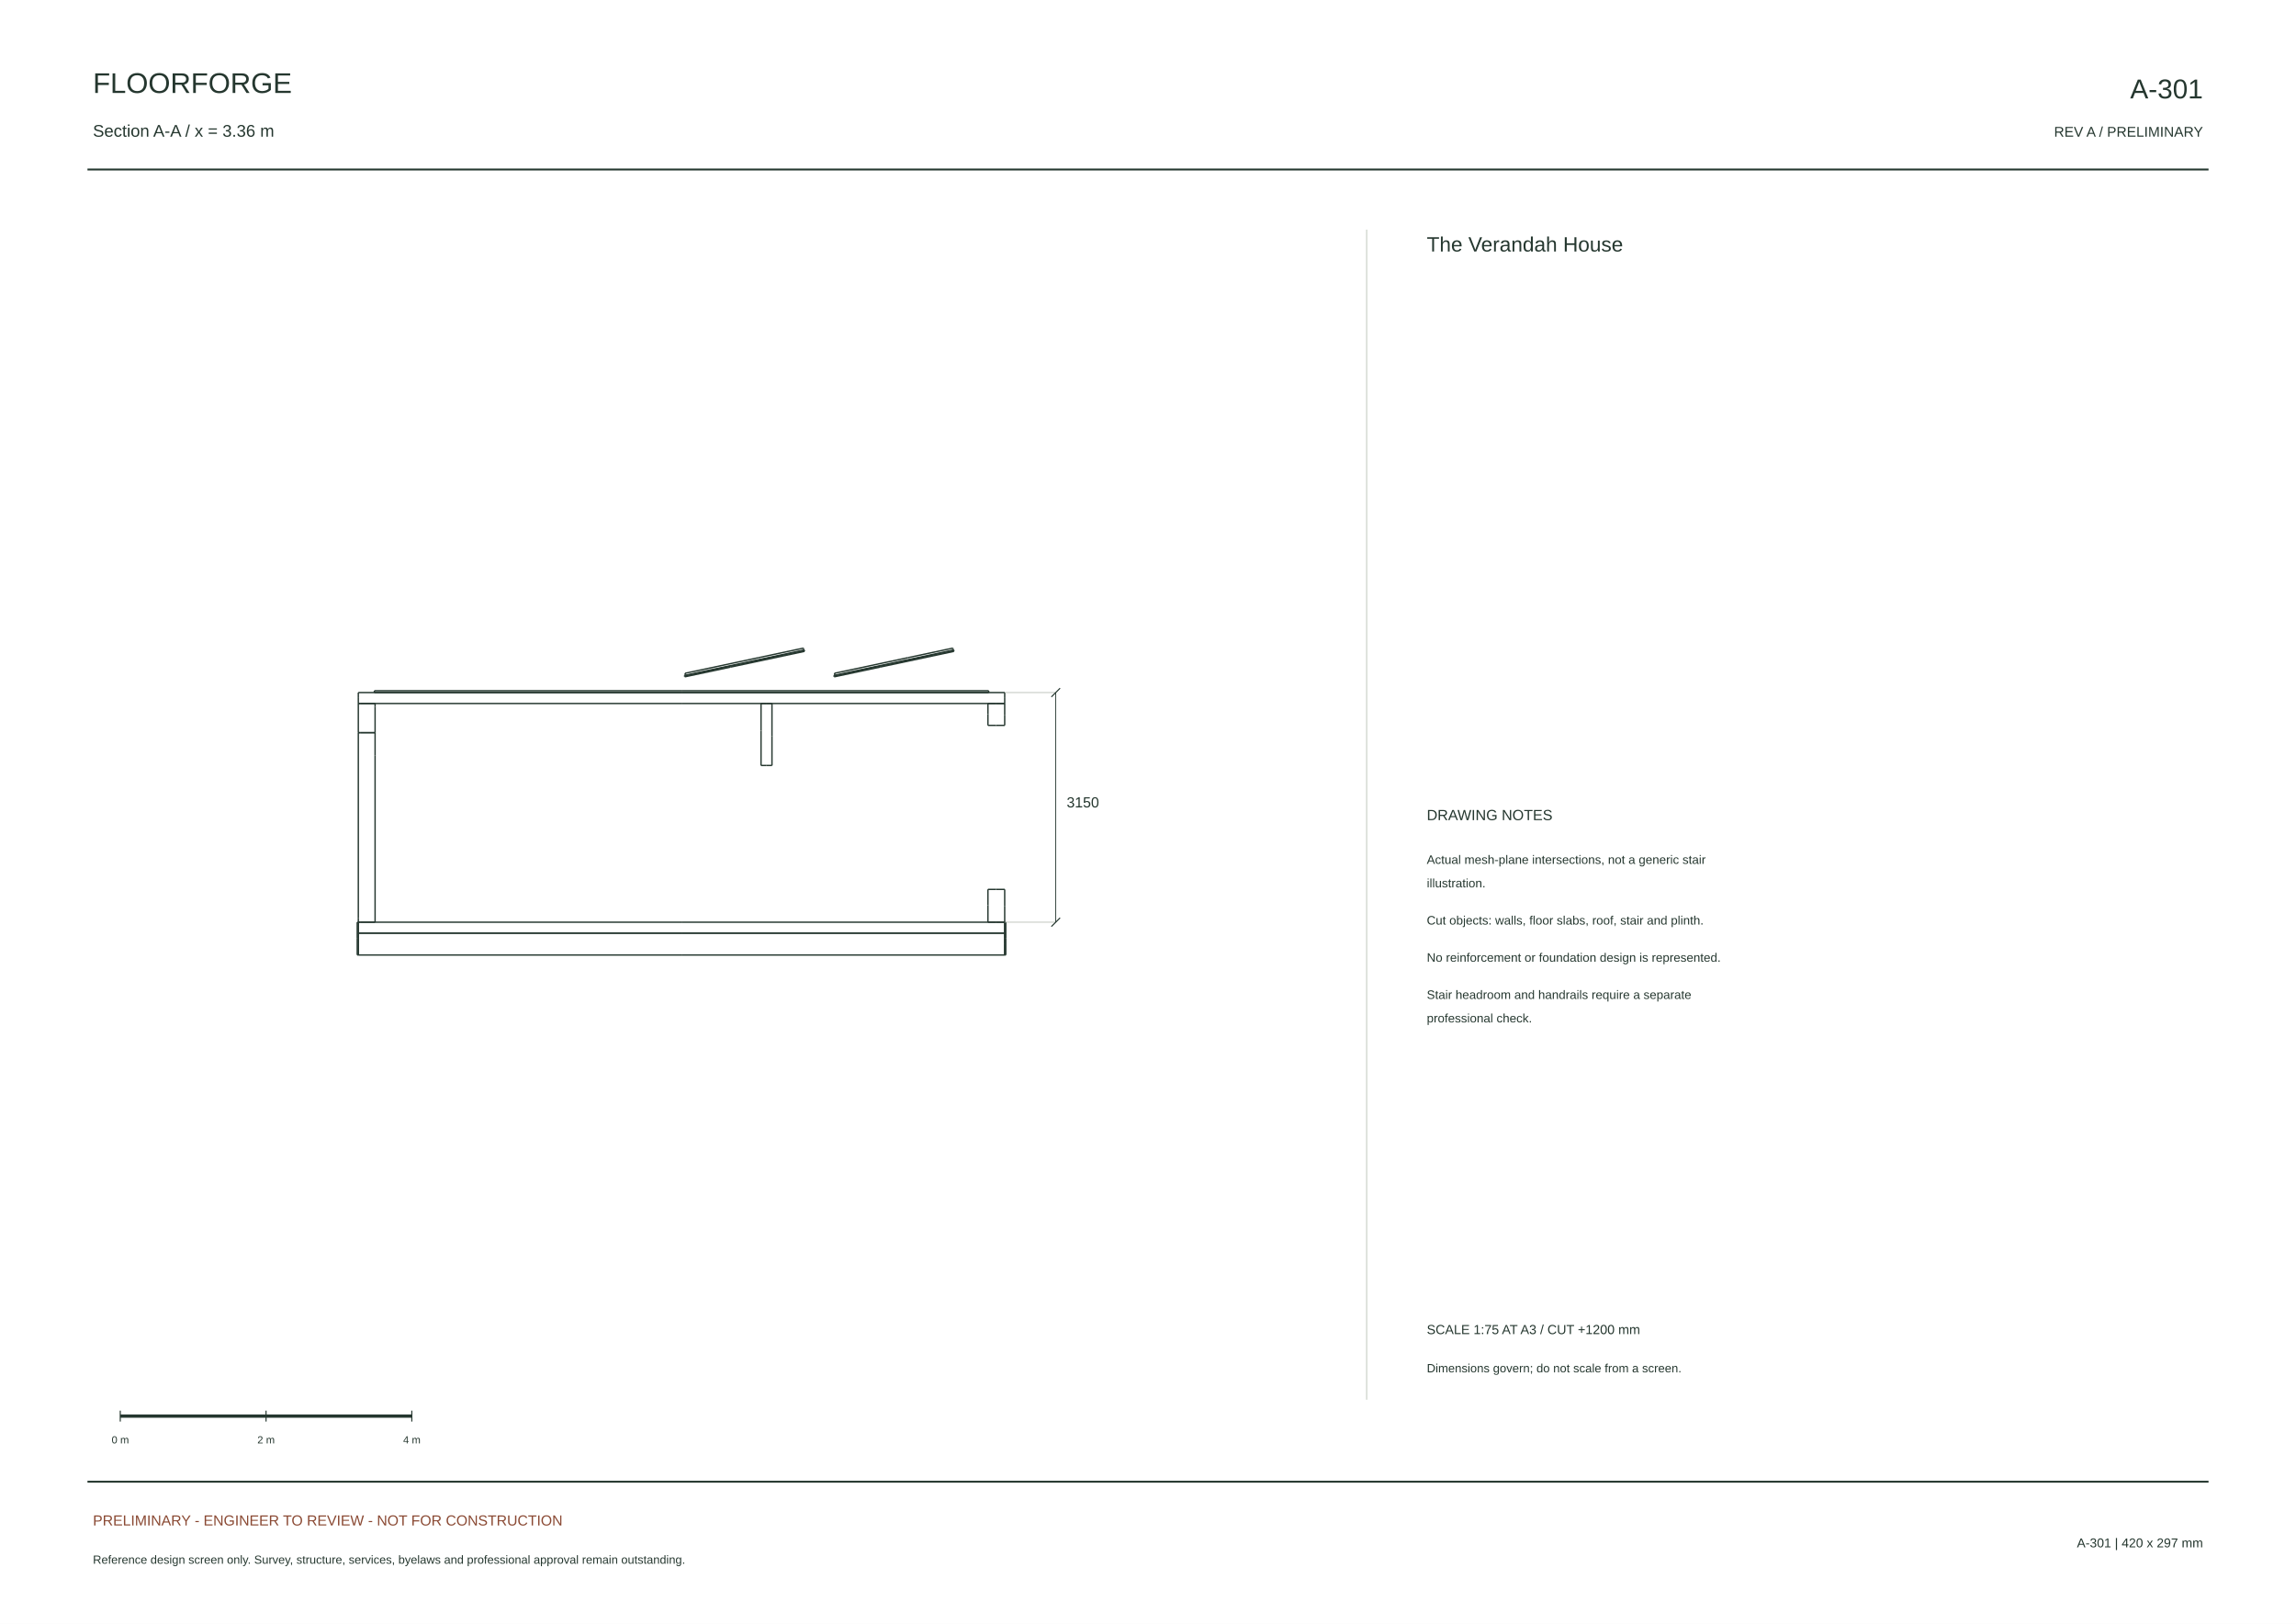
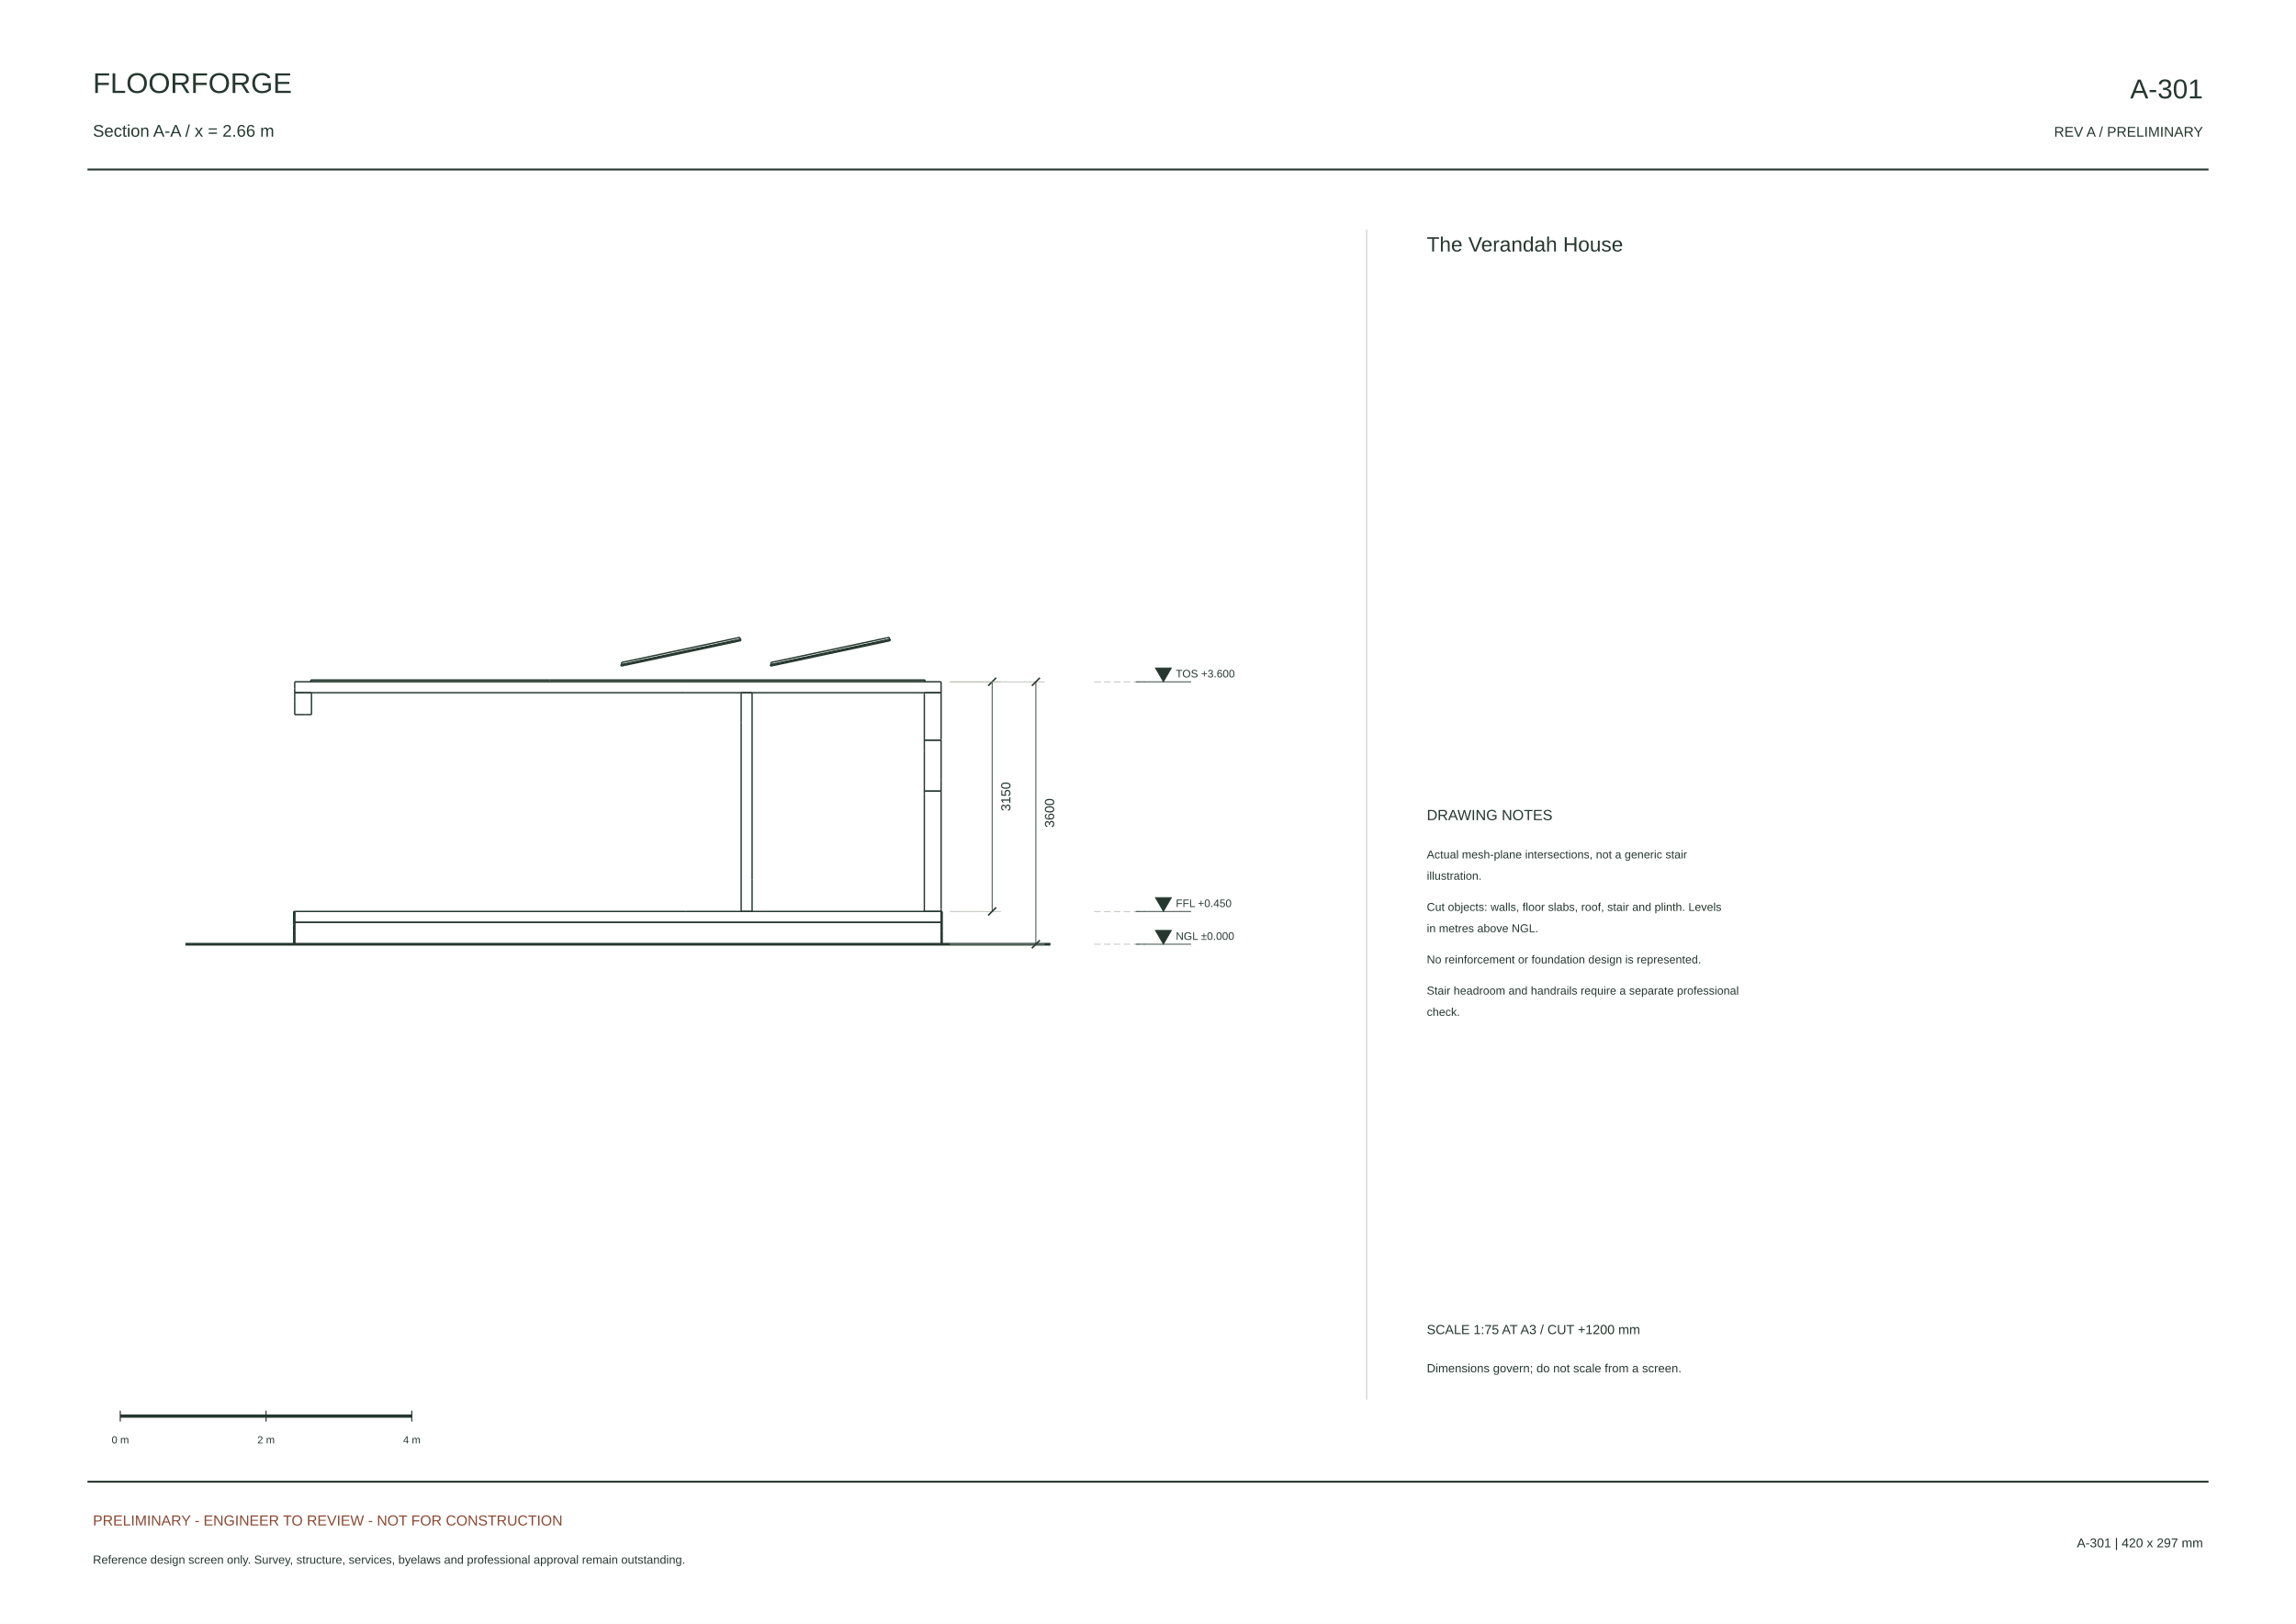
<svg xmlns="http://www.w3.org/2000/svg" width="420mm" height="297mm" viewBox="0 0 420 297">
  <rect width="420" height="297" fill="white" />
  <g font-family="Arial,Helvetica,sans-serif">
    <path d="M 16 31 H 404 M 16 271 H 404" stroke="#25372f" stroke-width=".35" />
    <text x="17" y="17" fill="#25372f" font-size="5.2" text-anchor="start">FLOORFORGE</text>
-     <text x="17" y="25" fill="#25372f" font-size="3.1" text-anchor="start">Section A-A / x = 3.36 m</text>
+     <text x="17" y="25" fill="#25372f" font-size="3.1" text-anchor="start">Section A-A / x = 2.66 m</text>
    <text x="403" y="18" fill="#25372f" font-size="5" text-anchor="end">A-301</text>
    <text x="403" y="25" fill="#25372f" font-size="2.6" text-anchor="end">REV A / PRELIMINARY</text>
-     <path d="M 124.667 170.667 L 65.547 170.667" fill="none" stroke="#25372f" stroke-width="0.25" />
-     <path d="M 65.547 174.667 L 124.667 174.667" fill="none" stroke="#25372f" stroke-width="0.25" />
-     <path d="M 124.667 170.667 L 183.787 170.667" fill="none" stroke="#25372f" stroke-width="0.25" />
-     <path d="M 183.787 174.667 L 124.667 174.667" fill="none" stroke="#25372f" stroke-width="0.25" />
-     <path d="M 183.787 174.667 L 183.787 172.667" fill="none" stroke="#25372f" stroke-width="0.25" />
-     <path d="M 183.787 170.667 L 183.787 172.667" fill="none" stroke="#25372f" stroke-width="0.25" />
-     <path d="M 65.547 174.667 L 65.547 172.667" fill="none" stroke="#25372f" stroke-width="0.25" />
-     <path d="M 65.547 170.667 L 65.547 172.667" fill="none" stroke="#25372f" stroke-width="0.25" />
-     <path d="M 65.447 168.667 L 65.347 168.667" fill="none" stroke="#25372f" stroke-width="0.25" />
-     <path d="M 65.347 174.667 L 65.447 174.667" fill="none" stroke="#25372f" stroke-width="0.25" />
-     <path d="M 183.987 168.667 L 183.886 168.667" fill="none" stroke="#25372f" stroke-width="0.25" />
-     <path d="M 183.886 174.667 L 183.987 174.667" fill="none" stroke="#25372f" stroke-width="0.25" />
-     <path d="M 65.447 168.667 L 65.547 168.667" fill="none" stroke="#25372f" stroke-width="0.25" />
-     <path d="M 65.547 174.667 L 65.447 174.667" fill="none" stroke="#25372f" stroke-width="0.25" />
-     <path d="M 183.787 168.667 L 183.886 168.667" fill="none" stroke="#25372f" stroke-width="0.25" />
-     <path d="M 183.886 174.667 L 183.787 174.667" fill="none" stroke="#25372f" stroke-width="0.25" />
-     <path d="M 183.987 171.667 L 183.987 174.667" fill="none" stroke="#25372f" stroke-width="0.25" />
-     <path d="M 183.987 171.667 L 183.987 168.667" fill="none" stroke="#25372f" stroke-width="0.25" />
-     <path d="M 65.347 171.667 L 65.347 174.667" fill="none" stroke="#25372f" stroke-width="0.25" />
-     <path d="M 65.347 171.667 L 65.347 168.667" fill="none" stroke="#25372f" stroke-width="0.25" />
-     <path d="M 183.787 171.667 L 183.787 174.667" fill="none" stroke="#25372f" stroke-width="0.25" />
-     <path d="M 183.787 171.667 L 183.787 168.667" fill="none" stroke="#25372f" stroke-width="0.25" />
-     <path d="M 65.547 171.667 L 65.547 174.667" fill="none" stroke="#25372f" stroke-width="0.25" />
-     <path d="M 65.547 171.667 L 65.547 168.667" fill="none" stroke="#25372f" stroke-width="0.25" />
-     <path d="M 124.667 168.667 L 65.547 168.667" fill="none" stroke="#25372f" stroke-width="0.25" />
-     <path d="M 65.547 170.667 L 124.667 170.667" fill="none" stroke="#25372f" stroke-width="0.25" />
-     <path d="M 124.667 168.667 L 183.787 168.667" fill="none" stroke="#25372f" stroke-width="0.25" />
-     <path d="M 183.787 170.667 L 124.667 170.667" fill="none" stroke="#25372f" stroke-width="0.25" />
-     <path d="M 183.787 170.667 L 183.787 169.667" fill="none" stroke="#25372f" stroke-width="0.25" />
-     <path d="M 183.787 168.667 L 183.787 169.667" fill="none" stroke="#25372f" stroke-width="0.25" />
-     <path d="M 65.547 170.667 L 65.547 169.667" fill="none" stroke="#25372f" stroke-width="0.25" />
-     <path d="M 65.547 168.667 L 65.547 169.667" fill="none" stroke="#25372f" stroke-width="0.25" />
-     <path d="M 124.667 126.667 L 65.547 126.667" fill="none" stroke="#25372f" stroke-width="0.25" />
-     <path d="M 65.547 128.667 L 124.667 128.667" fill="none" stroke="#25372f" stroke-width="0.25" />
-     <path d="M 124.667 126.667 L 183.787 126.667" fill="none" stroke="#25372f" stroke-width="0.25" />
-     <path d="M 183.787 128.667 L 124.667 128.667" fill="none" stroke="#25372f" stroke-width="0.25" />
-     <path d="M 183.787 128.667 L 183.787 127.667" fill="none" stroke="#25372f" stroke-width="0.25" />
-     <path d="M 183.787 126.667 L 183.787 127.667" fill="none" stroke="#25372f" stroke-width="0.25" />
-     <path d="M 65.547 128.667 L 65.547 127.667" fill="none" stroke="#25372f" stroke-width="0.25" />
-     <path d="M 65.547 126.667 L 65.547 127.667" fill="none" stroke="#25372f" stroke-width="0.25" />
-     <path d="M 180.853 126.333 L 124.667 126.333" fill="none" stroke="#25372f" stroke-width="0.25" />
-     <path d="M 124.667 126.667 L 180.853 126.667" fill="none" stroke="#25372f" stroke-width="0.25" />
-     <path d="M 68.48 126.333 L 124.667 126.333" fill="none" stroke="#25372f" stroke-width="0.25" />
-     <path d="M 124.667 126.667 L 68.48 126.667" fill="none" stroke="#25372f" stroke-width="0.25" />
-     <path d="M 180.853 126.5 L 180.853 126.667" fill="none" stroke="#25372f" stroke-width="0.25" />
-     <path d="M 180.853 126.5 L 180.853 126.333" fill="none" stroke="#25372f" stroke-width="0.25" />
-     <path d="M 68.48 126.5 L 68.48 126.667" fill="none" stroke="#25372f" stroke-width="0.25" />
-     <path d="M 68.48 126.5 L 68.48 126.333" fill="none" stroke="#25372f" stroke-width="0.25" />
-     <path d="M 152.707 123.422 L 152.744 123.596" fill="none" stroke="#25372f" stroke-width="0.25" />
-     <path d="M 152.744 123.596 L 160.971 121.847" fill="none" stroke="#25372f" stroke-width="0.25" />
-     <path d="M 174.296 118.537 L 166.069 120.286" fill="none" stroke="#25372f" stroke-width="0.25" />
-     <path d="M 152.707 123.422 L 152.647 123.139" fill="none" stroke="#25372f" stroke-width="0.25" />
-     <path d="M 152.647 123.139 L 166.069 120.286" fill="none" stroke="#25372f" stroke-width="0.25" />
-     <path d="M 174.333 118.711 L 174.296 118.537" fill="none" stroke="#25372f" stroke-width="0.25" />
-     <path d="M 174.393 118.994 L 160.971 121.847" fill="none" stroke="#25372f" stroke-width="0.25" />
-     <path d="M 174.333 118.711 L 174.393 118.994" fill="none" stroke="#25372f" stroke-width="0.25" />
-     <path d="M 152.571 123.693 L 152.593 123.792" fill="none" stroke="#25372f" stroke-width="0.25" />
-     <path d="M 152.593 123.792 L 160.97 122.012" fill="none" stroke="#25372f" stroke-width="0.25" />
-     <path d="M 174.447 118.874 L 166.07 120.655" fill="none" stroke="#25372f" stroke-width="0.25" />
-     <path d="M 152.571 123.693 L 152.537 123.531" fill="none" stroke="#25372f" stroke-width="0.25" />
-     <path d="M 152.537 123.531 L 166.07 120.655" fill="none" stroke="#25372f" stroke-width="0.25" />
-     <path d="M 174.469 118.974 L 174.447 118.874" fill="none" stroke="#25372f" stroke-width="0.25" />
-     <path d="M 174.503 119.135 L 160.97 122.012" fill="none" stroke="#25372f" stroke-width="0.25" />
-     <path d="M 174.469 118.974 L 174.503 119.135" fill="none" stroke="#25372f" stroke-width="0.25" />
-     <path d="M 125.374 123.422 L 125.41 123.596" fill="none" stroke="#25372f" stroke-width="0.25" />
-     <path d="M 125.41 123.596 L 133.637 121.847" fill="none" stroke="#25372f" stroke-width="0.25" />
-     <path d="M 146.963 118.537 L 138.736 120.286" fill="none" stroke="#25372f" stroke-width="0.25" />
-     <path d="M 125.374 123.422 L 125.313 123.139" fill="none" stroke="#25372f" stroke-width="0.25" />
-     <path d="M 125.313 123.139 L 138.736 120.286" fill="none" stroke="#25372f" stroke-width="0.25" />
-     <path d="M 147 118.711 L 146.963 118.537" fill="none" stroke="#25372f" stroke-width="0.25" />
-     <path d="M 147.06 118.994 L 133.637 121.847" fill="none" stroke="#25372f" stroke-width="0.25" />
-     <path d="M 147 118.711 L 147.06 118.994" fill="none" stroke="#25372f" stroke-width="0.25" />
-     <path d="M 125.238 123.693 L 125.259 123.792" fill="none" stroke="#25372f" stroke-width="0.25" />
-     <path d="M 125.259 123.792 L 133.637 122.012" fill="none" stroke="#25372f" stroke-width="0.25" />
-     <path d="M 147.114 118.874 L 138.737 120.655" fill="none" stroke="#25372f" stroke-width="0.25" />
-     <path d="M 125.238 123.693 L 125.204 123.531" fill="none" stroke="#25372f" stroke-width="0.25" />
-     <path d="M 125.204 123.531 L 138.737 120.655" fill="none" stroke="#25372f" stroke-width="0.25" />
-     <path d="M 147.135 118.974 L 147.114 118.874" fill="none" stroke="#25372f" stroke-width="0.25" />
-     <path d="M 147.17 119.135 L 133.637 122.012" fill="none" stroke="#25372f" stroke-width="0.25" />
-     <path d="M 147.135 118.974 L 147.17 119.135" fill="none" stroke="#25372f" stroke-width="0.25" />
-     <path d="M 65.92 134 L 68.613 134" fill="none" stroke="#25372f" stroke-width="0.25" />
-     <path d="M 68.613 168.667 L 65.92 168.667" fill="none" stroke="#25372f" stroke-width="0.25" />
-     <path d="M 65.92 134 L 65.547 134" fill="none" stroke="#25372f" stroke-width="0.25" />
-     <path d="M 65.547 168.667 L 65.92 168.667" fill="none" stroke="#25372f" stroke-width="0.25" />
-     <path d="M 68.613 138.22 L 68.613 168.667" fill="none" stroke="#25372f" stroke-width="0.25" />
-     <path d="M 68.613 138.22 L 68.613 134" fill="none" stroke="#25372f" stroke-width="0.25" />
-     <path d="M 65.547 167.864 L 65.547 168.667" fill="none" stroke="#25372f" stroke-width="0.25" />
-     <path d="M 65.547 167.864 L 65.547 134" fill="none" stroke="#25372f" stroke-width="0.25" />
-     <path d="M 65.92 128.667 L 68.613 128.667" fill="none" stroke="#25372f" stroke-width="0.25" />
-     <path d="M 68.613 134 L 65.92 134" fill="none" stroke="#25372f" stroke-width="0.25" />
-     <path d="M 65.92 128.667 L 65.547 128.667" fill="none" stroke="#25372f" stroke-width="0.25" />
-     <path d="M 65.547 134 L 65.92 134" fill="none" stroke="#25372f" stroke-width="0.25" />
-     <path d="M 65.547 133.953 L 65.547 134" fill="none" stroke="#25372f" stroke-width="0.25" />
-     <path d="M 65.547 133.953 L 65.547 128.667" fill="none" stroke="#25372f" stroke-width="0.25" />
-     <path d="M 68.613 129.316 L 68.613 134" fill="none" stroke="#25372f" stroke-width="0.25" />
-     <path d="M 68.613 129.316 L 68.613 128.667" fill="none" stroke="#25372f" stroke-width="0.25" />
-     <path d="M 180.72 162.667 L 182.199 162.667" fill="none" stroke="#25372f" stroke-width="0.25" />
-     <path d="M 182.199 168.667 L 180.72 168.667" fill="none" stroke="#25372f" stroke-width="0.25" />
-     <path d="M 183.787 162.667 L 182.199 162.667" fill="none" stroke="#25372f" stroke-width="0.25" />
-     <path d="M 182.199 168.667 L 183.787 168.667" fill="none" stroke="#25372f" stroke-width="0.25" />
-     <path d="M 180.72 165.56 L 180.72 168.667" fill="none" stroke="#25372f" stroke-width="0.25" />
-     <path d="M 180.72 165.56 L 180.72 162.667" fill="none" stroke="#25372f" stroke-width="0.25" />
-     <path d="M 183.787 165.773 L 183.787 168.667" fill="none" stroke="#25372f" stroke-width="0.25" />
-     <path d="M 183.787 165.773 L 183.787 162.667" fill="none" stroke="#25372f" stroke-width="0.25" />
-     <path d="M 180.72 128.667 L 182.199 128.667" fill="none" stroke="#25372f" stroke-width="0.25" />
-     <path d="M 182.199 132.667 L 180.72 132.667" fill="none" stroke="#25372f" stroke-width="0.25" />
-     <path d="M 183.787 128.667 L 182.199 128.667" fill="none" stroke="#25372f" stroke-width="0.25" />
-     <path d="M 182.199 132.667 L 183.787 132.667" fill="none" stroke="#25372f" stroke-width="0.25" />
-     <path d="M 180.72 130.596 L 180.72 132.667" fill="none" stroke="#25372f" stroke-width="0.25" />
-     <path d="M 180.72 130.596 L 180.72 128.667" fill="none" stroke="#25372f" stroke-width="0.25" />
-     <path d="M 183.787 130.738 L 183.787 132.667" fill="none" stroke="#25372f" stroke-width="0.25" />
-     <path d="M 183.787 130.738 L 183.787 128.667" fill="none" stroke="#25372f" stroke-width="0.25" />
-     <path d="M 141.213 128.667 L 140.149 128.667" fill="none" stroke="#25372f" stroke-width="0.25" />
-     <path d="M 140.149 140 L 141.213 140" fill="none" stroke="#25372f" stroke-width="0.25" />
-     <path d="M 139.213 128.667 L 140.149 128.667" fill="none" stroke="#25372f" stroke-width="0.25" />
-     <path d="M 140.149 140 L 139.213 140" fill="none" stroke="#25372f" stroke-width="0.25" />
-     <path d="M 139.213 133.653 L 139.213 140" fill="none" stroke="#25372f" stroke-width="0.25" />
-     <path d="M 139.213 133.653 L 139.213 128.667" fill="none" stroke="#25372f" stroke-width="0.25" />
-     <path d="M 141.213 134.695 L 141.213 140" fill="none" stroke="#25372f" stroke-width="0.25" />
-     <path d="M 141.213 134.695 L 141.213 128.667" fill="none" stroke="#25372f" stroke-width="0.25" />
-     <path d="M 183.787 168.667 L 193.12 168.667" fill="none" stroke="#a8afa4" stroke-width="0.12" />
-     <path d="M 183.787 126.667 L 193.12 126.667" fill="none" stroke="#a8afa4" stroke-width="0.12" />
-     <path d="M 193.12 168.667 L 193.12 126.667" fill="none" stroke="#25372f" stroke-width="0.15" />
-     <path d="M 192.32 169.467 L 193.92 167.867" fill="none" stroke="#25372f" stroke-width="0.2" />
-     <path d="M 192.32 127.467 L 193.92 125.867" fill="none" stroke="#25372f" stroke-width="0.2" />
-     <text x="195.12" y="147.667" fill="#25372f" font-size="2.667" text-anchor="start">3150</text>
+     <path d="M 125.35 168.698 L 53.913 168.698" fill="none" stroke="#25372f" stroke-width="0.25" />
+     <path d="M 53.913 172.698 L 125.35 172.698" fill="none" stroke="#25372f" stroke-width="0.25" />
+     <path d="M 125.35 168.698 L 172.153 168.698" fill="none" stroke="#25372f" stroke-width="0.25" />
+     <path d="M 172.153 172.698 L 125.35 172.698" fill="none" stroke="#25372f" stroke-width="0.25" />
+     <path d="M 172.153 172.698 L 172.153 170.281" fill="none" stroke="#25372f" stroke-width="0.25" />
+     <path d="M 172.153 168.698 L 172.153 170.281" fill="none" stroke="#25372f" stroke-width="0.25" />
+     <path d="M 53.913 172.698 L 53.913 171.115" fill="none" stroke="#25372f" stroke-width="0.25" />
+     <path d="M 53.913 168.698 L 53.913 171.115" fill="none" stroke="#25372f" stroke-width="0.25" />
+     <path d="M 53.834 166.698 L 53.713 166.698" fill="none" stroke="#25372f" stroke-width="0.25" />
+     <path d="M 53.713 172.698 L 53.834 172.698" fill="none" stroke="#25372f" stroke-width="0.25" />
+     <path d="M 172.353 166.698 L 172.232 166.698" fill="none" stroke="#25372f" stroke-width="0.25" />
+     <path d="M 172.232 172.698 L 172.353 172.698" fill="none" stroke="#25372f" stroke-width="0.25" />
+     <path d="M 53.834 166.698 L 53.913 166.698" fill="none" stroke="#25372f" stroke-width="0.25" />
+     <path d="M 53.913 172.698 L 53.834 172.698" fill="none" stroke="#25372f" stroke-width="0.25" />
+     <path d="M 172.153 166.698 L 172.232 166.698" fill="none" stroke="#25372f" stroke-width="0.25" />
+     <path d="M 172.232 172.698 L 172.153 172.698" fill="none" stroke="#25372f" stroke-width="0.25" />
+     <path d="M 172.353 170.32 L 172.353 172.698" fill="none" stroke="#25372f" stroke-width="0.25" />
+     <path d="M 172.353 170.32 L 172.353 166.698" fill="none" stroke="#25372f" stroke-width="0.25" />
+     <path d="M 53.713 169.076 L 53.713 172.698" fill="none" stroke="#25372f" stroke-width="0.25" />
+     <path d="M 53.713 169.076 L 53.713 166.698" fill="none" stroke="#25372f" stroke-width="0.25" />
+     <path d="M 172.153 169.073 L 172.153 172.698" fill="none" stroke="#25372f" stroke-width="0.25" />
+     <path d="M 172.153 169.073 L 172.153 166.698" fill="none" stroke="#25372f" stroke-width="0.25" />
+     <path d="M 53.913 170.323 L 53.913 172.698" fill="none" stroke="#25372f" stroke-width="0.25" />
+     <path d="M 53.913 170.323 L 53.913 166.698" fill="none" stroke="#25372f" stroke-width="0.25" />
+     <path d="M 125.35 166.698 L 53.913 166.698" fill="none" stroke="#25372f" stroke-width="0.25" />
+     <path d="M 53.913 168.698 L 125.35 168.698" fill="none" stroke="#25372f" stroke-width="0.25" />
+     <path d="M 125.35 166.698 L 172.153 166.698" fill="none" stroke="#25372f" stroke-width="0.25" />
+     <path d="M 172.153 168.698 L 125.35 168.698" fill="none" stroke="#25372f" stroke-width="0.25" />
+     <path d="M 172.153 168.698 L 172.153 167.49" fill="none" stroke="#25372f" stroke-width="0.25" />
+     <path d="M 172.153 166.698 L 172.153 167.49" fill="none" stroke="#25372f" stroke-width="0.25" />
+     <path d="M 53.913 168.698 L 53.913 167.906" fill="none" stroke="#25372f" stroke-width="0.25" />
+     <path d="M 53.913 166.698 L 53.913 167.906" fill="none" stroke="#25372f" stroke-width="0.25" />
+     <path d="M 125.35 124.698 L 53.913 124.698" fill="none" stroke="#25372f" stroke-width="0.25" />
+     <path d="M 53.913 126.698 L 125.35 126.698" fill="none" stroke="#25372f" stroke-width="0.25" />
+     <path d="M 125.35 124.698 L 172.153 124.698" fill="none" stroke="#25372f" stroke-width="0.25" />
+     <path d="M 172.153 126.698 L 125.35 126.698" fill="none" stroke="#25372f" stroke-width="0.25" />
+     <path d="M 172.153 126.698 L 172.153 125.49" fill="none" stroke="#25372f" stroke-width="0.25" />
+     <path d="M 172.153 124.698 L 172.153 125.49" fill="none" stroke="#25372f" stroke-width="0.25" />
+     <path d="M 53.913 126.698 L 53.913 125.906" fill="none" stroke="#25372f" stroke-width="0.25" />
+     <path d="M 53.913 124.698 L 53.913 125.906" fill="none" stroke="#25372f" stroke-width="0.25" />
+     <path d="M 169.22 124.365 L 100.508 124.365" fill="none" stroke="#25372f" stroke-width="0.25" />
+     <path d="M 100.508 124.698 L 169.22 124.698" fill="none" stroke="#25372f" stroke-width="0.25" />
+     <path d="M 56.847 124.365 L 100.508 124.365" fill="none" stroke="#25372f" stroke-width="0.25" />
+     <path d="M 100.508 124.698 L 56.847 124.698" fill="none" stroke="#25372f" stroke-width="0.25" />
+     <path d="M 169.22 124.568 L 169.22 124.698" fill="none" stroke="#25372f" stroke-width="0.25" />
+     <path d="M 169.22 124.568 L 169.22 124.365" fill="none" stroke="#25372f" stroke-width="0.25" />
+     <path d="M 56.847 124.494 L 56.847 124.698" fill="none" stroke="#25372f" stroke-width="0.25" />
+     <path d="M 56.847 124.494 L 56.847 124.365" fill="none" stroke="#25372f" stroke-width="0.25" />
+     <path d="M 141.108 121.618 L 141.11 121.627" fill="none" stroke="#25372f" stroke-width="0.25" />
+     <path d="M 141.11 121.627 L 141.543 121.535" fill="none" stroke="#25372f" stroke-width="0.25" />
+     <path d="M 162.663 116.569 L 162.23 116.661" fill="none" stroke="#25372f" stroke-width="0.25" />
+     <path d="M 141.108 121.618 L 141.013 121.171" fill="none" stroke="#25372f" stroke-width="0.25" />
+     <path d="M 141.013 121.171 L 162.23 116.661" fill="none" stroke="#25372f" stroke-width="0.25" />
+     <path d="M 162.665 116.578 L 162.663 116.569" fill="none" stroke="#25372f" stroke-width="0.25" />
+     <path d="M 162.76 117.025 L 141.543 121.535" fill="none" stroke="#25372f" stroke-width="0.25" />
+     <path d="M 162.665 116.578 L 162.76 117.025" fill="none" stroke="#25372f" stroke-width="0.25" />
+     <path d="M 140.958 121.816 L 140.959 121.824" fill="none" stroke="#25372f" stroke-width="0.25" />
+     <path d="M 140.959 121.824 L 141.604 121.687" fill="none" stroke="#25372f" stroke-width="0.25" />
+     <path d="M 162.814 116.906 L 162.17 117.043" fill="none" stroke="#25372f" stroke-width="0.25" />
+     <path d="M 140.958 121.816 L 140.904 121.563" fill="none" stroke="#25372f" stroke-width="0.25" />
+     <path d="M 140.904 121.563 L 162.17 117.043" fill="none" stroke="#25372f" stroke-width="0.25" />
+     <path d="M 162.816 116.913 L 162.814 116.906" fill="none" stroke="#25372f" stroke-width="0.25" />
+     <path d="M 162.87 117.166 L 141.604 121.687" fill="none" stroke="#25372f" stroke-width="0.25" />
+     <path d="M 162.816 116.913 L 162.87 117.166" fill="none" stroke="#25372f" stroke-width="0.25" />
+     <path d="M 113.775 121.618 L 113.777 121.627" fill="none" stroke="#25372f" stroke-width="0.25" />
+     <path d="M 113.777 121.627 L 114.21 121.535" fill="none" stroke="#25372f" stroke-width="0.25" />
+     <path d="M 135.33 116.569 L 134.897 116.661" fill="none" stroke="#25372f" stroke-width="0.25" />
+     <path d="M 113.775 121.618 L 113.68 121.171" fill="none" stroke="#25372f" stroke-width="0.25" />
+     <path d="M 113.68 121.171 L 134.897 116.661" fill="none" stroke="#25372f" stroke-width="0.25" />
+     <path d="M 135.332 116.578 L 135.33 116.569" fill="none" stroke="#25372f" stroke-width="0.25" />
+     <path d="M 135.427 117.025 L 114.21 121.535" fill="none" stroke="#25372f" stroke-width="0.25" />
+     <path d="M 135.332 116.578 L 135.427 117.025" fill="none" stroke="#25372f" stroke-width="0.25" />
+     <path d="M 113.624 121.816 L 113.626 121.824" fill="none" stroke="#25372f" stroke-width="0.25" />
+     <path d="M 113.626 121.824 L 114.27 121.687" fill="none" stroke="#25372f" stroke-width="0.25" />
+     <path d="M 135.481 116.906 L 134.836 117.043" fill="none" stroke="#25372f" stroke-width="0.25" />
+     <path d="M 113.624 121.816 L 113.57 121.563" fill="none" stroke="#25372f" stroke-width="0.25" />
+     <path d="M 113.57 121.563 L 134.836 117.043" fill="none" stroke="#25372f" stroke-width="0.25" />
+     <path d="M 135.482 116.913 L 135.481 116.906" fill="none" stroke="#25372f" stroke-width="0.25" />
+     <path d="M 135.536 117.166 L 114.27 121.687" fill="none" stroke="#25372f" stroke-width="0.25" />
+     <path d="M 135.482 116.913 L 135.536 117.166" fill="none" stroke="#25372f" stroke-width="0.25" />
+     <path d="M 55.832 126.698 L 53.913 126.698" fill="none" stroke="#25372f" stroke-width="0.25" />
+     <path d="M 53.913 130.698 L 55.832 130.698" fill="none" stroke="#25372f" stroke-width="0.25" />
+     <path d="M 55.832 126.698 L 56.98 126.698" fill="none" stroke="#25372f" stroke-width="0.25" />
+     <path d="M 56.98 130.698 L 55.832 130.698" fill="none" stroke="#25372f" stroke-width="0.25" />
+     <path d="M 53.913 128.196 L 53.913 130.698" fill="none" stroke="#25372f" stroke-width="0.25" />
+     <path d="M 53.913 128.196 L 53.913 126.698" fill="none" stroke="#25372f" stroke-width="0.25" />
+     <path d="M 56.98 129.2 L 56.98 130.698" fill="none" stroke="#25372f" stroke-width="0.25" />
+     <path d="M 56.98 129.2 L 56.98 126.698" fill="none" stroke="#25372f" stroke-width="0.25" />
+     <path d="M 136.725 126.698 L 135.87 126.698" fill="none" stroke="#25372f" stroke-width="0.25" />
+     <path d="M 135.87 166.698 L 136.725 166.698" fill="none" stroke="#25372f" stroke-width="0.25" />
+     <path d="M 137.58 126.698 L 136.725 126.698" fill="none" stroke="#25372f" stroke-width="0.25" />
+     <path d="M 136.725 166.698 L 137.58 166.698" fill="none" stroke="#25372f" stroke-width="0.25" />
+     <path d="M 135.58 126.698 L 135.87 126.698" fill="none" stroke="#25372f" stroke-width="0.25" />
+     <path d="M 135.87 166.698 L 135.58 166.698" fill="none" stroke="#25372f" stroke-width="0.25" />
+     <path d="M 135.58 132.179 L 135.58 166.698" fill="none" stroke="#25372f" stroke-width="0.25" />
+     <path d="M 135.58 132.179 L 135.58 126.698" fill="none" stroke="#25372f" stroke-width="0.25" />
+     <path d="M 137.58 160.894 L 137.58 166.698" fill="none" stroke="#25372f" stroke-width="0.25" />
+     <path d="M 137.58 160.894 L 137.58 126.698" fill="none" stroke="#25372f" stroke-width="0.25" />
+     <path d="M 172.153 144.698 L 169.155 144.698" fill="none" stroke="#25372f" stroke-width="0.25" />
+     <path d="M 169.155 166.698 L 172.153 166.698" fill="none" stroke="#25372f" stroke-width="0.25" />
+     <path d="M 169.087 144.698 L 169.155 144.698" fill="none" stroke="#25372f" stroke-width="0.25" />
+     <path d="M 169.155 166.698 L 169.087 166.698" fill="none" stroke="#25372f" stroke-width="0.25" />
+     <path d="M 172.153 166.209 L 172.153 166.698" fill="none" stroke="#25372f" stroke-width="0.25" />
+     <path d="M 172.153 166.209 L 172.153 144.698" fill="none" stroke="#25372f" stroke-width="0.25" />
+     <path d="M 169.087 145.187 L 169.087 166.698" fill="none" stroke="#25372f" stroke-width="0.25" />
+     <path d="M 169.087 145.187 L 169.087 144.698" fill="none" stroke="#25372f" stroke-width="0.25" />
+     <path d="M 171.523 135.365 L 172.153 135.365" fill="none" stroke="#25372f" stroke-width="0.25" />
+     <path d="M 172.153 144.698 L 171.523 144.698" fill="none" stroke="#25372f" stroke-width="0.25" />
+     <path d="M 171.523 135.365 L 169.087 135.365" fill="none" stroke="#25372f" stroke-width="0.25" />
+     <path d="M 169.087 144.698 L 171.523 144.698" fill="none" stroke="#25372f" stroke-width="0.25" />
+     <path d="M 172.153 142.78 L 172.153 144.698" fill="none" stroke="#25372f" stroke-width="0.25" />
+     <path d="M 172.153 142.78 L 172.153 135.365" fill="none" stroke="#25372f" stroke-width="0.25" />
+     <path d="M 169.087 137.282 L 169.087 144.698" fill="none" stroke="#25372f" stroke-width="0.25" />
+     <path d="M 169.087 137.282 L 169.087 135.365" fill="none" stroke="#25372f" stroke-width="0.25" />
+     <path d="M 172.153 126.698 L 169.155 126.698" fill="none" stroke="#25372f" stroke-width="0.25" />
+     <path d="M 169.155 135.365 L 172.153 135.365" fill="none" stroke="#25372f" stroke-width="0.25" />
+     <path d="M 169.087 126.698 L 169.155 126.698" fill="none" stroke="#25372f" stroke-width="0.25" />
+     <path d="M 169.155 135.365 L 169.087 135.365" fill="none" stroke="#25372f" stroke-width="0.25" />
+     <path d="M 172.153 135.172 L 172.153 135.365" fill="none" stroke="#25372f" stroke-width="0.25" />
+     <path d="M 172.153 135.172 L 172.153 126.698" fill="none" stroke="#25372f" stroke-width="0.25" />
+     <path d="M 169.087 126.891 L 169.087 135.365" fill="none" stroke="#25372f" stroke-width="0.25" />
+     <path d="M 169.087 126.891 L 169.087 126.698" fill="none" stroke="#25372f" stroke-width="0.25" />
+     <path d="M 33.913 172.698 L 192.153 172.698" fill="none" stroke="#25372f" stroke-width="0.5" />
+     <path d="M 173.753 166.698 L 183.087 166.698" fill="none" stroke="#a8afa4" stroke-width="0.12" />
+     <path d="M 173.753 124.698 L 183.087 124.698" fill="none" stroke="#a8afa4" stroke-width="0.12" />
+     <path d="M 181.487 166.698 L 181.487 124.698" fill="none" stroke="#25372f" stroke-width="0.15" />
+     <path d="M 180.753 167.431 L 182.22 165.965" fill="none" stroke="#25372f" stroke-width="0.28" />
+     <path d="M 180.753 125.431 L 182.22 123.965" fill="none" stroke="#25372f" stroke-width="0.28" />
+     <text x="184.82" y="145.698" fill="#25372f" font-size="2.4" text-anchor="middle" transform="rotate(-90.0 184.82 145.6979)">3150</text>
+     <path d="M 173.753 172.698 L 191.087 172.698" fill="none" stroke="#a8afa4" stroke-width="0.12" />
+     <path d="M 173.753 124.698 L 191.087 124.698" fill="none" stroke="#a8afa4" stroke-width="0.12" />
+     <path d="M 189.487 172.698 L 189.487 124.698" fill="none" stroke="#25372f" stroke-width="0.15" />
+     <path d="M 188.753 173.431 L 190.22 171.965" fill="none" stroke="#25372f" stroke-width="0.28" />
+     <path d="M 188.753 125.431 L 190.22 123.965" fill="none" stroke="#25372f" stroke-width="0.28" />
+     <text x="192.82" y="148.698" fill="#25372f" font-size="2.4" text-anchor="middle" transform="rotate(-90.0 192.82 148.6979)">3600</text>
+     <path d="M 200.153 172.698 L 209.487 172.698" fill="none" stroke="#a8afa4" stroke-width="0.12" stroke-dasharray="1.2 .6" />
+     <polygon points="211.353,170.165 214.287,170.165 212.82,172.698" fill="#25372f" stroke="#25372f" stroke-width="0.15" />
+     <path d="M 207.753 172.698 L 217.887 172.698" fill="none" stroke="#25372f" stroke-width="0.15" />
+     <text x="215.087" y="171.898" fill="#25372f" font-size="2.0" text-anchor="start">NGL ±0.000</text>
+     <path d="M 200.153 166.698 L 209.487 166.698" fill="none" stroke="#a8afa4" stroke-width="0.12" stroke-dasharray="1.2 .6" />
+     <polygon points="211.353,164.165 214.287,164.165 212.82,166.698" fill="#25372f" stroke="#25372f" stroke-width="0.15" />
+     <path d="M 207.753 166.698 L 217.887 166.698" fill="none" stroke="#25372f" stroke-width="0.15" />
+     <text x="215.087" y="165.898" fill="#25372f" font-size="2.0" text-anchor="start">FFL +0.450</text>
+     <path d="M 200.153 124.698 L 209.487 124.698" fill="none" stroke="#a8afa4" stroke-width="0.12" stroke-dasharray="1.2 .6" />
+     <polygon points="211.353,122.165 214.287,122.165 212.82,124.698" fill="#25372f" stroke="#25372f" stroke-width="0.15" />
+     <path d="M 207.753 124.698 L 217.887 124.698" fill="none" stroke="#25372f" stroke-width="0.15" />
+     <text x="215.087" y="123.898" fill="#25372f" font-size="2.0" text-anchor="start">TOS +3.600</text>
    <path d="M 250 42 V 256" stroke="#c9d0c7" stroke-width=".2" />
    <text x="261" y="46" fill="#25372f" font-size="3.8" text-anchor="start">The Verandah House</text>
    <text x="261" y="150" fill="#25372f" font-size="2.7" text-anchor="start">DRAWING NOTES</text>
-     <text x="261" y="158" fill="#25372f" font-size="2.25" text-anchor="start">Actual mesh-plane intersections, not a generic stair</text>
-     <text x="261" y="162.3" fill="#25372f" font-size="2.25" text-anchor="start">illustration.</text>
-     <text x="261" y="169.1" fill="#25372f" font-size="2.25" text-anchor="start">Cut objects: walls, floor slabs, roof, stair and plinth.</text>
-     <text x="261" y="175.9" fill="#25372f" font-size="2.25" text-anchor="start">No reinforcement or foundation design is represented.</text>
-     <text x="261" y="182.7" fill="#25372f" font-size="2.25" text-anchor="start">Stair headroom and handrails require a separate</text>
-     <text x="261" y="187" fill="#25372f" font-size="2.25" text-anchor="start">professional check.</text>
+     <text x="261" y="157" fill="#25372f" font-size="2.1" text-anchor="start">Actual mesh-plane intersections, not a generic stair</text>
+     <text x="261" y="160.9" fill="#25372f" font-size="2.1" text-anchor="start">illustration.</text>
+     <text x="261" y="166.6" fill="#25372f" font-size="2.1" text-anchor="start">Cut objects: walls, floor slabs, roof, stair and plinth. Levels</text>
+     <text x="261" y="170.5" fill="#25372f" font-size="2.1" text-anchor="start">in metres above NGL.</text>
+     <text x="261" y="176.2" fill="#25372f" font-size="2.1" text-anchor="start">No reinforcement or foundation design is represented.</text>
+     <text x="261" y="181.9" fill="#25372f" font-size="2.1" text-anchor="start">Stair headroom and handrails require a separate professional</text>
+     <text x="261" y="185.8" fill="#25372f" font-size="2.1" text-anchor="start">check.</text>
    <text x="261" y="244" fill="#25372f" font-size="2.4" text-anchor="start">SCALE 1:75 AT A3 / CUT +1200 mm</text>
    <text x="261" y="251" fill="#25372f" font-size="2.2" text-anchor="start">Dimensions govern; do not scale from a screen.</text>
    <path d="M 22 259 H 75.333" stroke="#25372f" stroke-width=".6" />
    <path d="M 22.0 258 V 260" stroke="#25372f" stroke-width=".2" />
    <text x="22" y="264" fill="#25372f" font-size="1.9" text-anchor="middle">0 m</text>
    <path d="M 48.667 258 V 260" stroke="#25372f" stroke-width=".2" />
    <text x="48.667" y="264" fill="#25372f" font-size="1.9" text-anchor="middle">2 m</text>
    <path d="M 75.333 258 V 260" stroke="#25372f" stroke-width=".2" />
    <text x="75.333" y="264" fill="#25372f" font-size="1.9" text-anchor="middle">4 m</text>
    <text x="17" y="279" fill="#8a4933" font-size="2.65" text-anchor="start">PRELIMINARY - ENGINEER TO REVIEW - NOT FOR CONSTRUCTION</text>
    <text x="17" y="286" fill="#25372f" font-size="2.15" text-anchor="start">Reference design screen only. Survey, structure, services, byelaws and professional approval remain outstanding.</text>
    <text x="403" y="283" fill="#25372f" font-size="2.35" text-anchor="end">A-301  |  420 x 297 mm</text>
  </g>
</svg>
